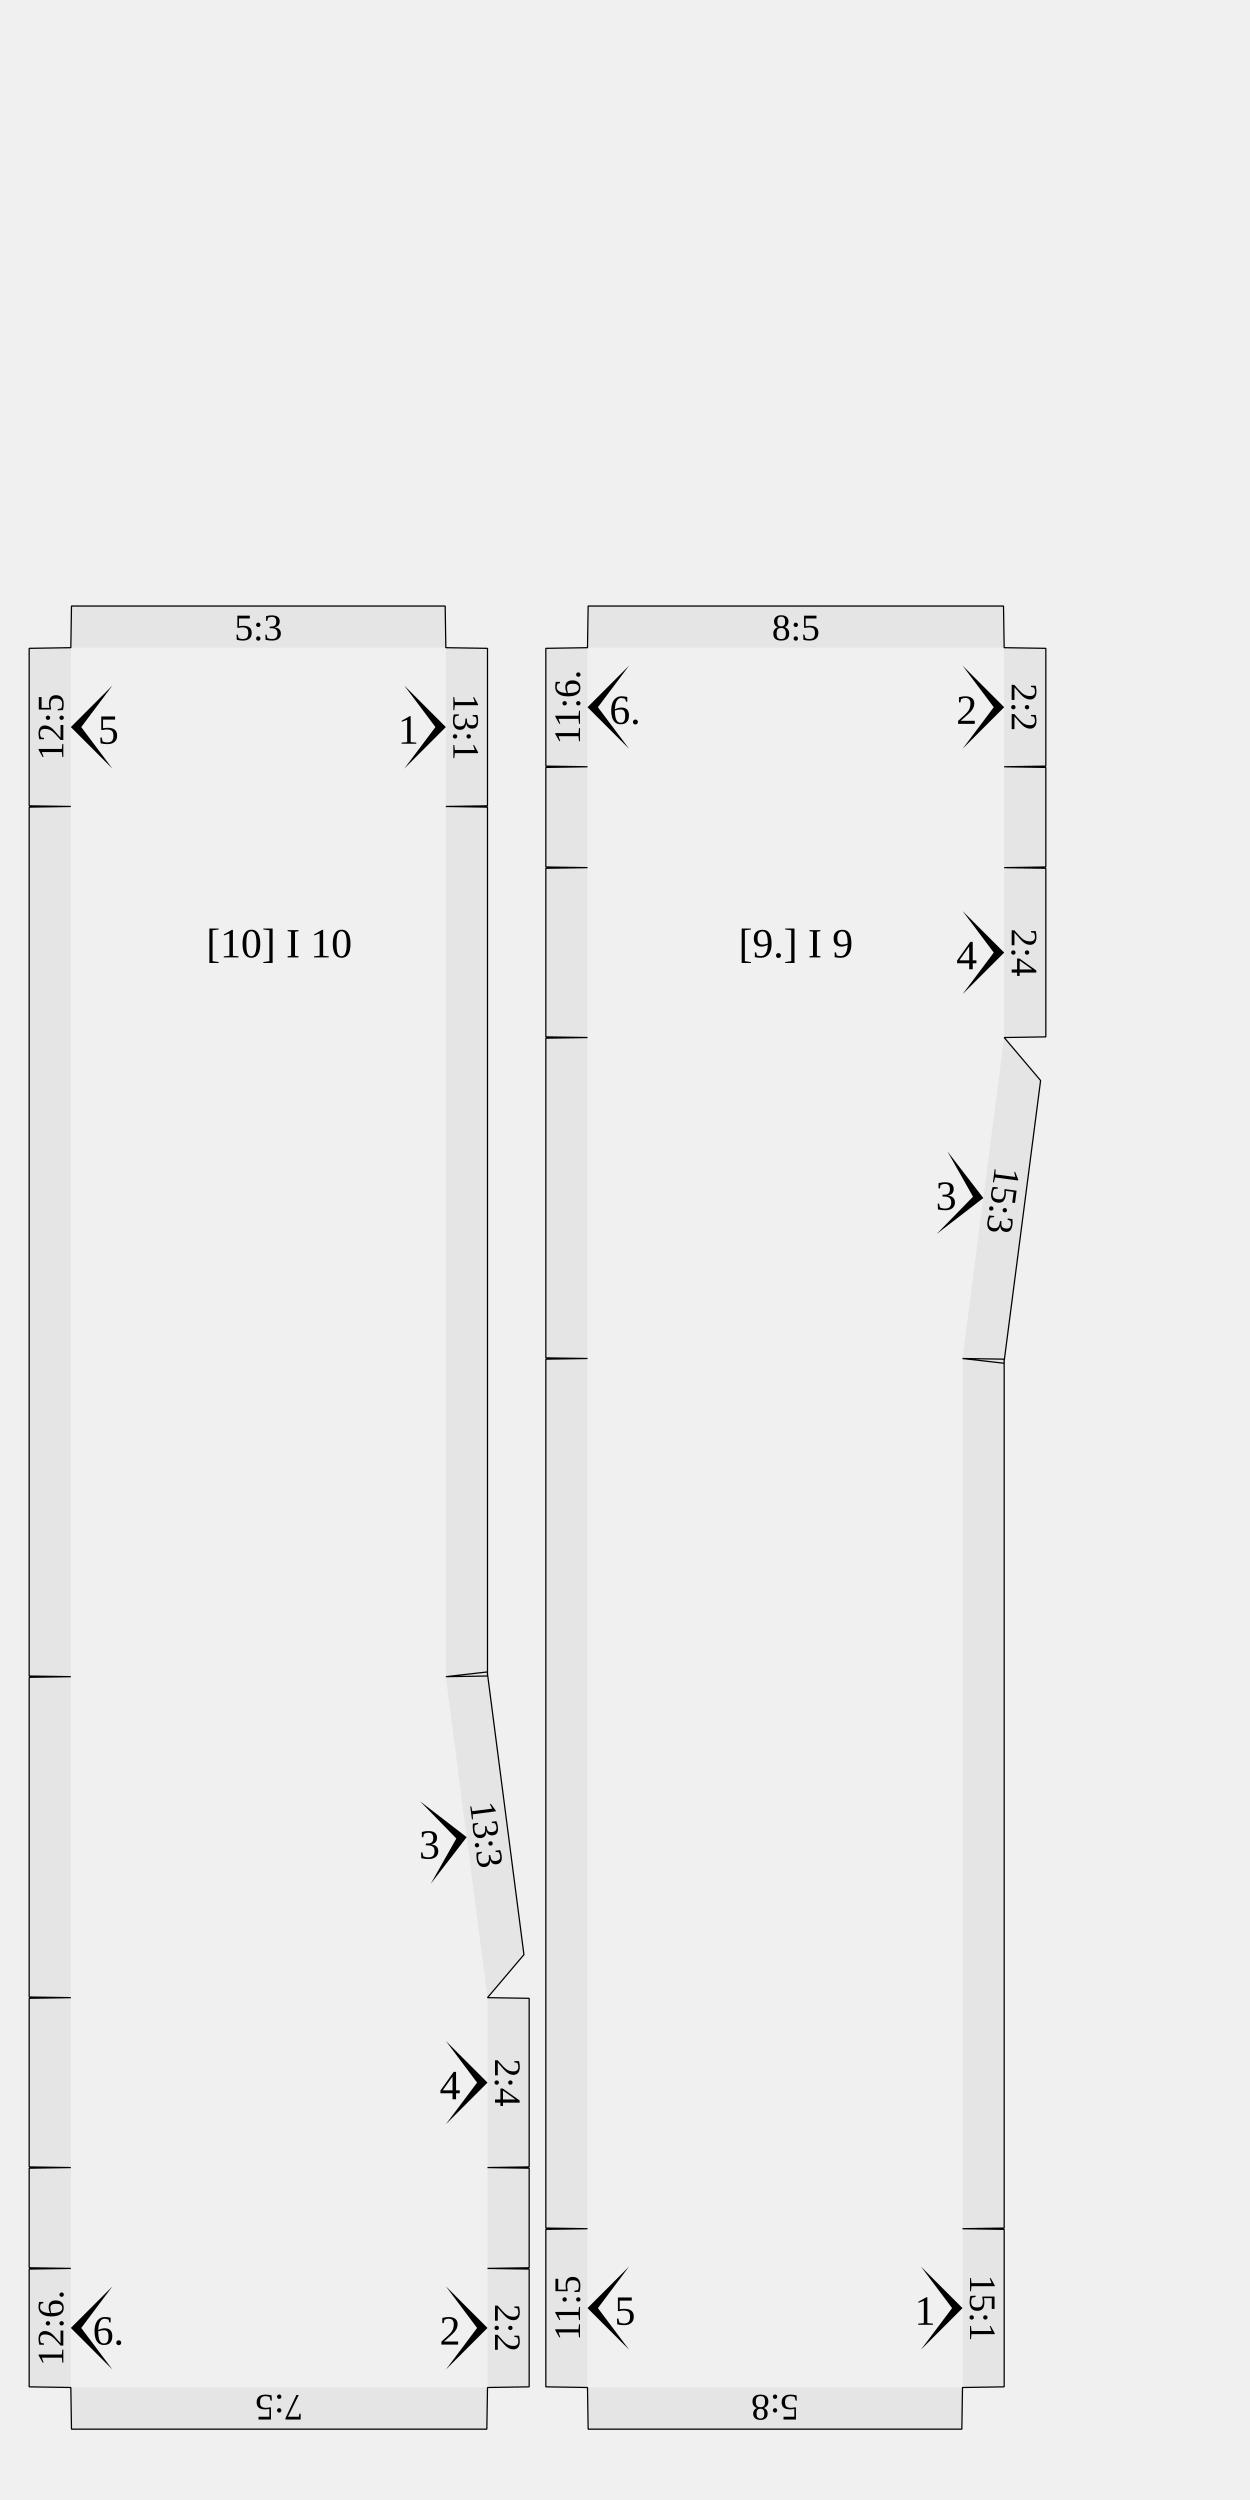
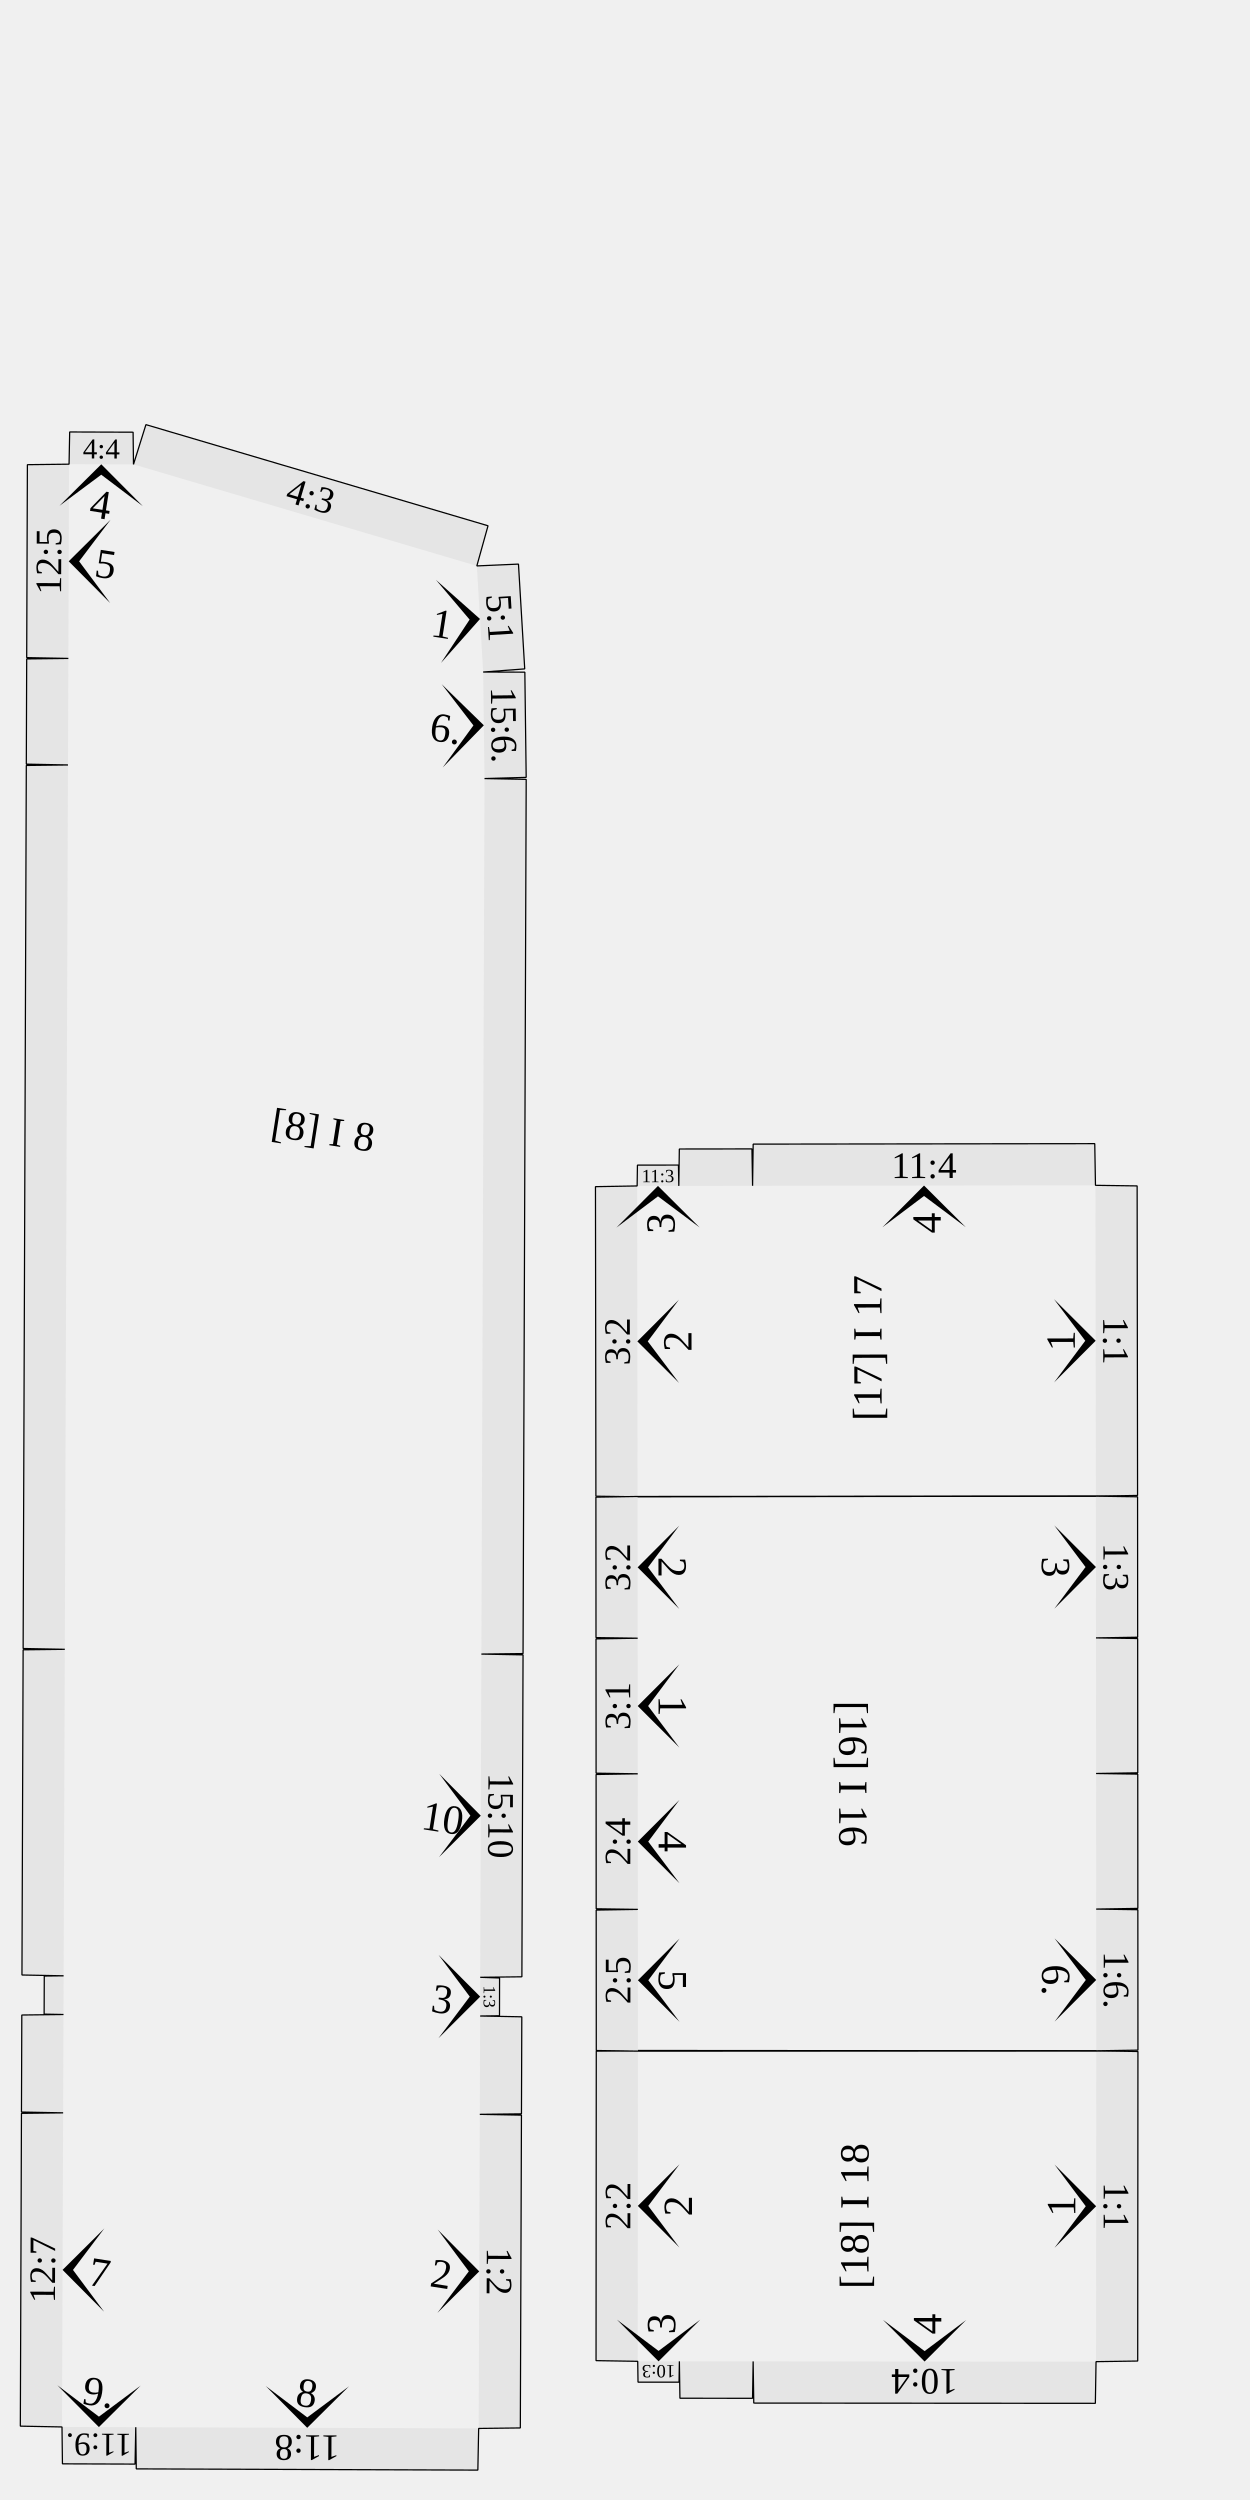
- <svg xmlns="http://www.w3.org/2000/svg" version="1.1" width="300.00mm" height="600.00mm" viewBox="0 0 300.00 600.00">
-   <style type="text/css">
+ <svg xmlns="http://www.w3.org/2000/svg" version="1.1" width="300.00mm" height="600.00mm" viewBox="0 0 300.00 600.00" id="svg11597">
+   <defs id="defs11601" />
+   <style type="text/css" id="style11303">
    path {
        fill: none;
        stroke-linecap: butt;
        stroke-linejoin: bevel;
        stroke-dasharray: none;
    }
    path.outer {
        stroke: #000000;
        stroke-dasharray: none;
        stroke-dashoffset: 0;
        stroke-width: 0.3;
        stroke-opacity: 1.0;
    }
    path.convex {
        stroke: #000000;
        stroke-dasharray: 0.50,1.00;
        stroke-dashoffset:0;
        stroke-width:0.2;
        stroke-opacity: 1.0
    }
    path.concave {
        stroke: #000000;
        stroke-dasharray: 1.00,0.50,0.20,0.50;
        stroke-dashoffset: 0;
        stroke-width: 0.2;
        stroke-opacity: 1.0
    }
    path.freestyle {
        stroke: #000000;
        stroke-dasharray: none;
        stroke-dashoffset: 0;
        stroke-width: 0.2;
        stroke-opacity: 1.0
    }
    path.outer_background {
        stroke: #ffffff;
        stroke-opacity: 1.0;
        stroke-width: 0.5
    }
    path.inner_background {
        stroke: #ffffff;
        stroke-opacity: 1.0;
        stroke-width: 0.2
    }
    path.sticker {
        fill: #e5e5e5;
        stroke: none;
        fill-opacity: 1.0;
    }
    path.arrow {
        fill: #000000;
    }
    text {
        font-style: normal;
        fill: #000000;
        fill-opacity: 1.0;
        stroke: none;
    }
    text, tspan {
        text-anchor:middle;
    }
    </style>
-   <g>
-     <g>
-       <text transform="translate(191 229.778)" style="font-size:10.00">
-         <tspan>[9.] I 9</tspan>
-       </text>
-       <path class="sticker" d=" M 231 534.891 L 241 535.048 L 241 572.843 L 231 573 Z M 241 155.444 L 251 155.601 L 251 183.867 L 241 184.025 Z M 241 249.008 L 249.744 259.326 L 240.937 327.174 L 231 326.043 Z M 241 208.231 L 251 208.388 L 251 248.851 L 241 249.008 Z M 231 573 L 230.843 583 L 141.157 583 L 141 573 Z M 141 249.008 L 131 248.85 L 131 208.388 L 141 208.231 Z M 141 326.043 L 131 325.886 L 131 249.165 L 141 249.008 Z M 141 573 L 131 572.843 L 131 535.048 L 141 534.891 Z M 231 326.043 L 241 326.2 L 241 534.734 L 231 534.891 Z M 141 534.891 L 131 534.734 L 131 326.2 L 141 326.043 Z M 141 184.025 L 131 183.868 L 131 155.601 L 141 155.444 Z M 141 155.444 L 141.157 145.444 L 240.843 145.444 L 241 155.444 Z M 241 184.025 L 251 184.182 L 251 208.074 L 241 208.231 Z M 141 208.231 L 131 208.074 L 131 184.182 L 141 184.025 Z " />
-       <path class="outer" d=" M 131 208.074 L 131 184.182 L 141 184.025 L 131 183.868 L 131 155.601 L 141 155.444 L 141.157 145.444 L 240.843 145.444 L 241 155.444 L 251 155.601 L 251 183.867 L 241 184.025 L 251 184.182 L 251 208.074 L 241 208.231 L 251 208.388 L 251 248.851 L 241 249.008 L 249.744 259.326 L 240.937 327.174 L 231 326.043 L 241 326.2 L 241 534.734 L 231 534.891 L 241 535.048 L 241 572.843 L 231 573 L 230.843 583 L 141.157 583 L 141 573 L 131 572.843 L 131 535.048 L 141 534.891 L 131 534.734 L 131 326.2 L 141 326.043 L 131 325.886 L 131 249.165 L 141 249.008 L 131 248.85 L 131 208.388 L 141 208.231 Z " />
-       <g>
-         <path transform="matrix(0.000002 10 -10 0.000002 231.0001 553.9457)" class="arrow" d="M 0 0 L 1 1 L 0 0.25 L -1 1 Z" />
-         <text transform="translate(222.0001 557.9457)" style="font-size:10.00">
-           <tspan>1</tspan>
-         </text>
-       </g>
-       <text transform="matrix(0 1 -1 0 232.8001 553.9457)" style="font-size:9.00">
-         <tspan>15:1</tspan>
-       </text>
-       <g>
-         <path transform="matrix(-0.000004 10 -10 -0.000004 241 169.7343)" class="arrow" d="M 0 0 L 1 1 L 0 0.25 L -1 1 Z" />
-         <text transform="translate(232 173.7343)" style="font-size:10.00">
-           <tspan>2</tspan>
-         </text>
-       </g>
-       <text transform="matrix(-0 1 -1 -0 242.8 169.7343)" style="font-size:9.00">
-         <tspan>2:2</tspan>
-       </text>
-       <g>
-         <path transform="matrix(-1.287303 9.916796 -9.916796 -1.287303 236 287.5252)" class="arrow" d="M 0 0 L 1 1 L 0 0.25 L -1 1 Z" />
-         <text transform="translate(227.0749 290.3667)" style="font-size:10.00">
-           <tspan>3</tspan>
-         </text>
-       </g>
-       <text transform="matrix(-0.12873 0.99168 -0.99168 -0.12873 237.785 287.7569)" style="font-size:9.00">
-         <tspan>15:3</tspan>
-       </text>
-       <g>
-         <path transform="matrix(0.000006 9.999999 -9.999999 0.000006 241 228.6194)" class="arrow" d="M 0 0 L 1 1 L 0 0.25 L -1 1 Z" />
-         <text transform="translate(232 232.6194)" style="font-size:10.00">
-           <tspan>4</tspan>
-         </text>
-       </g>
-       <text transform="matrix(0.000001 1 -1 0.000001 242.8 228.6194)" style="font-size:9.00">
-         <tspan>2:4</tspan>
-       </text>
-       <text transform="matrix(-1 -0 0 -1 186.0001 574.8)" style="font-size:9.00">
-         <tspan>5:8</tspan>
-       </text>
-       <g>
-         <path transform="matrix(-0.000001 -9.999999 9.999999 -0.000001 141.0001 553.9457)" class="arrow" d="M 0 0 L 1 1 L 0 0.25 L -1 1 Z" />
-         <text transform="translate(150.0001 557.9457)" style="font-size:10.00">
-           <tspan>5</tspan>
-         </text>
-       </g>
-       <text transform="matrix(-0 -1 1 -0 139.2001 553.9457)" style="font-size:9.00">
-         <tspan>11:5</tspan>
-       </text>
-       <g>
-         <path transform="matrix(-0 -10 10 -0 141.0001 169.7343)" class="arrow" d="M 0 0 L 1 1 L 0 0.25 L -1 1 Z" />
-         <text transform="translate(150.0001 173.7343)" style="font-size:10.00">
-           <tspan>6.</tspan>
-         </text>
-       </g>
-       <text transform="matrix(0 -1 1 0 139.2 169.7343)" style="font-size:9.00">
-         <tspan>11:6.</tspan>
-       </text>
-       <text transform="matrix(1 -0 0 1 191 153.644)" style="font-size:9.00">
-         <tspan>8:5</tspan>
-       </text>
-     </g>
-     <g>
-       <text transform="translate(67.00001 229.778)" style="font-size:10.00">
-         <tspan>[10] I 10</tspan>
-       </text>
-       <path class="sticker" d=" M 107 155.444 L 117 155.601 L 117 193.396 L 107 193.553 Z M 117 544.419 L 127 544.577 L 127 572.843 L 117 573 Z M 107 402.401 L 116.937 401.27 L 125.744 469.118 L 117 479.436 Z M 117 479.436 L 127 479.594 L 127 520.056 L 117 520.213 Z M 17 155.444 L 17.157 145.444 L 106.843 145.444 L 107 155.444 Z M 17 520.213 L 7 520.056 L 7 479.594 L 17 479.436 Z M 17 479.436 L 7 479.279 L 7 402.558 L 17 402.401 Z M 17 193.553 L 7 193.396 L 7 155.601 L 17 155.444 Z M 107 193.553 L 117 193.71 L 117 402.244 L 107 402.401 Z M 17 402.401 L 7 402.244 L 7 193.71 L 17 193.553 Z M 17 573 L 7 572.843 L 7 544.577 L 17 544.419 Z M 117 573 L 116.843 583 L 17.157 583 L 17 573 Z M 117 520.213 L 127 520.37 L 127 544.262 L 117 544.419 Z M 17 544.419 L 7 544.262 L 7 520.37 L 17 520.213 Z " />
-       <path class="outer" d=" M 127 544.577 L 127 572.843 L 117 573 L 116.843 583 L 17.157 583 L 17 573 L 7 572.843 L 7 544.577 L 17 544.419 L 7 544.262 L 7 520.37 L 17 520.213 L 7 520.056 L 7 479.594 L 17 479.436 L 7 479.279 L 7 402.558 L 17 402.401 L 7 402.244 L 7 193.71 L 17 193.553 L 7 193.396 L 7 155.601 L 17 155.444 L 17.157 145.444 L 106.843 145.444 L 107 155.444 L 117 155.601 L 117 193.396 L 107 193.553 L 117 193.71 L 117 402.244 L 107 402.401 L 116.937 401.27 L 125.744 469.118 L 117 479.436 L 127 479.594 L 127 520.056 L 117 520.213 L 127 520.37 L 127 544.262 L 117 544.419 Z " />
-       <g>
-         <path transform="matrix(-0.000001 9.999999 -9.999999 -0.000001 107.0001 174.4983)" class="arrow" d="M 0 0 L 1 1 L 0 0.25 L -1 1 Z" />
-         <text transform="translate(98.00008 178.4983)" style="font-size:10.00">
-           <tspan>1</tspan>
-         </text>
-       </g>
-       <text transform="matrix(-0 1 -1 -0 108.8001 174.4983)" style="font-size:9.00">
-         <tspan>13:1</tspan>
-       </text>
-       <g>
-         <path transform="matrix(-0.000002 10 -10 -0.000002 117 558.7097)" class="arrow" d="M 0 0 L 1 1 L 0 0.25 L -1 1 Z" />
-         <text transform="translate(108 562.7097)" style="font-size:10.00">
-           <tspan>2</tspan>
-         </text>
-       </g>
-       <text transform="matrix(-0 1 -1 -0 118.8 558.7097)" style="font-size:9.00">
-         <tspan>2:2</tspan>
-       </text>
-       <g>
-         <path transform="matrix(1.287306 9.916796 -9.916796 1.287306 112 440.9188)" class="arrow" d="M 0 0 L 1 1 L 0 0.25 L -1 1 Z" />
-         <text transform="translate(103.0749 446.0774)" style="font-size:10.00">
-           <tspan>3</tspan>
-         </text>
-       </g>
-       <text transform="matrix(0.128731 0.99168 -0.99168 0.128731 113.785 440.6871)" style="font-size:9.00">
-         <tspan>13:3</tspan>
-       </text>
-       <g>
-         <path transform="matrix(-0.000005 10 -10 -0.000005 117 499.8247)" class="arrow" d="M 0 0 L 1 1 L 0 0.25 L -1 1 Z" />
-         <text transform="translate(108 503.8247)" style="font-size:10.00">
-           <tspan>4</tspan>
-         </text>
-       </g>
-       <text transform="matrix(-0.000001 1 -1 -0.000001 118.8 499.8247)" style="font-size:9.00">
-         <tspan>2:4</tspan>
-       </text>
-       <text transform="matrix(1 0 -0 1 62.00006 153.644)" style="font-size:9.00">
-         <tspan>5:3</tspan>
-       </text>
-       <g>
-         <path transform="matrix(0.000002 -10 10 0.000002 17.00004 174.4984)" class="arrow" d="M 0 0 L 1 1 L 0 0.25 L -1 1 Z" />
-         <text transform="translate(26.00004 178.4984)" style="font-size:10.00">
-           <tspan>5</tspan>
-         </text>
-       </g>
-       <text transform="matrix(0 -1 1 0 15.20002 174.4984)" style="font-size:9.00">
-         <tspan>12:5</tspan>
-       </text>
-       <g>
-         <path transform="matrix(0.000002 -10 10 0.000002 17.00001 558.7097)" class="arrow" d="M 0 0 L 1 1 L 0 0.25 L -1 1 Z" />
-         <text transform="translate(26.00001 562.7097)" style="font-size:10.00">
-           <tspan>6.</tspan>
-         </text>
-       </g>
-       <text transform="matrix(0 -1 1 0 15.20001 558.7097)" style="font-size:9.00">
-         <tspan>12:6.</tspan>
-       </text>
-       <text transform="matrix(-1 -0 0 -1 66.99999 574.8)" style="font-size:9.00">
-         <tspan>7:5</tspan>
+   <g id="g11593" transform="rotate(8.851819,-24.02924,119.3796)">
+     <text id="text11463" style="font-style:normal;font-size:10px;text-anchor:middle;fill:#000000;fill-opacity:1;stroke:none" transform="translate(99.70112,257.14)">
+       <tspan style="text-anchor:middle" id="tspan11461">[8] I 8</tspan>
+     </text>
+     <path style="fill:#e5e5e5;fill-opacity:1;stroke:none;stroke-linecap:butt;stroke-linejoin:bevel;stroke-dasharray:none" id="path11465" d="m 115.322,114.317 9.805,-1.971 5.354,24.622 -9.738,2.278 z m 57.886,367.085 9.91,-1.348 11.285,74.218 -9.863,1.659 z m -48.209,-316.943 9.91,-1.348 31.54,207.426 -9.863,1.659 z m 43.248,284.43 4.614,-0.553 1.378,8.955 -4.579,0.779 z M 14.863,105.249 l -1.042,-7.661 15.046,-2.288 1.282,7.625 z m 55.933,367.853 -4.602,0.626 -1.374,-9.039 4.58,-0.77 z M 21.871,151.34 11.961,152.688 5,106.908 l 9.863,-1.659 z m 98.871,-12.094 9.887,-1.51 4.204,24.903 -9.834,1.819 z m -95.028,37.369 -9.91,1.348 -3.796,-24.965 9.863,-1.659 z m 59.961,394.348 -9.91,1.348 -11.285,-74.218 9.863,-1.659 z m 98.864,-15.033 1.348,9.91 -81.049,12.324 -1.659,-9.863 z m -14.88,-97.862 9.91,-1.348 3.501,23.022 -9.863,1.659 z m -95.316,38.365 -9.91,1.348 -3.501,-23.022 9.863,-1.659 z m -16.723,-109.984 -9.91,1.348 -31.859,-209.525 9.863,-1.659 z m -27.471,-283.526 1.481,-9.891 84.861,11.351 -1.17,9.933 z m 73.031,465.377 1.193,8.773 -17.229,2.62 -1.468,-8.731 z m 53.405,-196.106 9.91,-1.348 11.614,76.383 -9.863,1.659 z m -87.185,91.723 -9.91,1.348 -11.732,-77.158 9.863,-1.659 z" class="sticker" />
+     <path style="fill:none;stroke:#000000;stroke-width:0.3;stroke-linecap:butt;stroke-linejoin:bevel;stroke-dasharray:none;stroke-dashoffset:0;stroke-opacity:1" id="path11467" d="m 179.569,456.722 3.501,23.022 -9.863,1.659 9.91,-1.348 11.285,74.218 -9.863,1.659 1.348,9.91 -81.049,12.324 -1.659,-9.863 1.193,8.773 -17.229,2.62 -1.468,-8.731 -9.91,1.348 -11.285,-74.218 9.863,-1.659 -9.91,1.348 -3.501,-23.022 9.863,-1.659 -4.602,0.626 -1.374,-9.039 4.58,-0.77 -9.91,1.348 -11.732,-77.158 9.863,-1.659 -9.91,1.348 -31.859,-209.525 9.863,-1.659 -9.91,1.348 -3.796,-24.965 9.863,-1.659 -9.91,1.348 L 5,106.908 l 9.863,-1.659 -1.042,-7.661 15.046,-2.288 1.282,7.625 1.481,-9.891 84.861,11.351 -1.17,9.933 9.805,-1.971 5.354,24.622 -9.738,2.278 9.887,-1.51 4.204,24.903 -9.834,1.819 9.91,-1.348 31.54,207.426 -9.863,1.659 9.91,-1.348 11.614,76.383 -9.863,1.659 4.614,-0.553 1.378,8.955 -4.579,0.779 z" class="outer" />
+     <g id="g11475">
+       <path style="fill:#000000;stroke-linecap:butt;stroke-linejoin:bevel;stroke-dasharray:none" id="path11469" d="M 0,0 1,1 0,0.25 -1,1 Z" class="arrow" transform="matrix(2.124633,9.771691,-9.771691,2.124633,118.0317,126.7818)" />
+       <text id="text11473" style="font-style:normal;font-size:10px;text-anchor:middle;fill:#000000;fill-opacity:1;stroke:none" transform="translate(109.2371,132.6939)">
+         <tspan style="text-anchor:middle" id="tspan11471">1</tspan>
+       </text>
+     </g>
+     <text id="text11479" style="font-style:normal;font-size:9px;text-anchor:middle;fill:#000000;fill-opacity:1;stroke:none" transform="rotate(77.73327,-18.52231,137.5172)">
+       <tspan style="text-anchor:middle" id="tspan11477">5:1</tspan>
+     </text>
+     <g id="g11487">
+       <path style="fill:#000000;stroke-linecap:butt;stroke-linejoin:bevel;stroke-dasharray:none" id="path11481" d="M 0,0 1,1 0,0.25 -1,1 Z" class="arrow" transform="matrix(1.503242,9.886368,-9.886368,1.503242,178.8734,518.6669)" />
+       <text id="text11485" style="font-style:normal;font-size:10px;text-anchor:middle;fill:#000000;fill-opacity:1;stroke:none" transform="translate(169.9756,524.0198)">
+         <tspan style="text-anchor:middle" id="tspan11483">2</tspan>
+       </text>
+     </g>
+     <text id="text11491" style="font-style:normal;font-size:9px;text-anchor:middle;fill:#000000;fill-opacity:1;stroke:none" transform="rotate(81.3543,-211.2625,364.2971)">
+       <tspan style="text-anchor:middle" id="tspan11489">1:2</tspan>
+     </text>
+     <g id="g11499">
+       <path style="fill:#000000;stroke-linecap:butt;stroke-linejoin:bevel;stroke-dasharray:none" id="path11493" d="M 0,0 1,1 0,0.25 -1,1 Z" class="arrow" transform="matrix(1.521468,9.883579,-9.883579,1.521468,168.9528,453.4796)" />
+       <text id="text11497" style="font-style:normal;font-size:10px;text-anchor:middle;fill:#000000;fill-opacity:1;stroke:none" transform="translate(160.0576,458.8489)">
+         <tspan style="text-anchor:middle" id="tspan11495">3</tspan>
+       </text>
+     </g>
+     <text id="text11503" style="font-style:normal;font-size:4.18px;text-anchor:middle;fill:#000000;fill-opacity:1;stroke:none" transform="rotate(81.24863,-179.3511,325.6335)">
+       <tspan style="text-anchor:middle" id="tspan11501">1:3</tspan>
+     </text>
+     <g id="g11511">
+       <path style="fill:#000000;stroke-linecap:butt;stroke-linejoin:bevel;stroke-dasharray:none" id="path11505" d="M 0,0 1,1 0,0.25 -1,1 Z" class="arrow" transform="matrix(9.886374,-1.503201,1.503201,9.886374,22.50588,104.0869)" />
+       <text id="text11509" style="font-style:normal;font-size:10px;text-anchor:middle;fill:#000000;fill-opacity:1;stroke:none" transform="translate(23.85876,116.9847)">
+         <tspan style="text-anchor:middle" id="tspan11507">4</tspan>
+       </text>
+     </g>
+     <text id="text11515" style="font-style:normal;font-size:6.96px;text-anchor:middle;fill:#000000;fill-opacity:1;stroke:none" transform="rotate(-8.645475,690.5502,-96.12813)">
+       <tspan style="text-anchor:middle" id="tspan11513">4:4</tspan>
+     </text>
+     <g id="g11523">
+       <path style="fill:#000000;stroke-linecap:butt;stroke-linejoin:bevel;stroke-dasharray:none" id="path11517" d="M 0,0 1,1 0,0.25 -1,1 Z" class="arrow" transform="matrix(-1.503258,-9.886366,9.886366,-1.503258,18.36691,128.2945)" />
+       <text id="text11521" style="font-style:normal;font-size:10px;text-anchor:middle;fill:#000000;fill-opacity:1;stroke:none" transform="translate(27.26464,130.9416)">
+         <tspan style="text-anchor:middle" id="tspan11519">5</tspan>
+       </text>
+     </g>
+     <text id="text11527" style="font-style:normal;font-size:9px;text-anchor:middle;fill:#000000;fill-opacity:1;stroke:none" transform="matrix(-0.150326,-0.988637,0.988637,-0.150326,16.58735,128.5651)">
+       <tspan style="text-anchor:middle" id="tspan11525">12:5</tspan>
+     </text>
+     <g id="g11535">
+       <path style="fill:#000000;stroke-linecap:butt;stroke-linejoin:bevel;stroke-dasharray:none" id="path11529" d="M 0,0 1,1 0,0.25 -1,1 Z" class="arrow" transform="matrix(1.664538,9.860494,-9.860494,1.664538,122.8699,151.8528)" />
+       <text id="text11533" style="font-style:normal;font-size:10px;text-anchor:middle;fill:#000000;fill-opacity:1;stroke:none" transform="translate(113.9955,157.3509)">
+         <tspan style="text-anchor:middle" id="tspan11531">6.</tspan>
+       </text>
+     </g>
+     <text id="text11539" style="font-style:normal;font-size:9px;text-anchor:middle;fill:#000000;fill-opacity:1;stroke:none" transform="rotate(80.41829,-27.31809,149.5014)">
+       <tspan style="text-anchor:middle" id="tspan11537">15:6.</tspan>
+     </text>
+     <g id="g11547">
+       <path style="fill:#000000;stroke-linecap:butt;stroke-linejoin:bevel;stroke-dasharray:none" id="path11541" d="M 0,0 1,1 0,0.25 -1,1 Z" class="arrow" transform="matrix(-1.503228,-9.886369,9.886369,-1.503228,80.00956,533.6994)" />
+       <text id="text11545" style="font-style:normal;font-size:10px;text-anchor:middle;fill:#000000;fill-opacity:1;stroke:none" transform="translate(88.90728,536.3465)">
+         <tspan style="text-anchor:middle" id="tspan11543">7</tspan>
+       </text>
+     </g>
+     <text id="text11551" style="font-style:normal;font-size:9px;text-anchor:middle;fill:#000000;fill-opacity:1;stroke:none" transform="rotate(-98.64565,268.5734,233.3679)">
+       <tspan style="text-anchor:middle" id="tspan11549">12:7</tspan>
+     </text>
+     <g id="g11559">
+       <path style="fill:#000000;stroke-linecap:butt;stroke-linejoin:bevel;stroke-dasharray:none" id="path11553" d="M 0,0 1,1 0,0.25 -1,1 Z" class="arrow" transform="matrix(-9.886368,1.503239,-1.503239,-9.886368,143.8596,562.1167)" />
+       <text id="text11557" style="font-style:normal;font-size:10px;text-anchor:middle;fill:#000000;fill-opacity:1;stroke:none" transform="translate(142.5067,557.219)">
+         <tspan style="text-anchor:middle" id="tspan11555">8</tspan>
+       </text>
+     </g>
+     <text id="text11563" style="font-style:normal;font-size:9px;text-anchor:middle;fill:#000000;fill-opacity:1;stroke:none" transform="rotate(171.3543,50.75224,287.3956)">
+       <tspan style="text-anchor:middle" id="tspan11561">11:8</tspan>
+     </text>
+     <text id="text11567" style="font-style:normal;font-size:9px;text-anchor:middle;fill:#000000;fill-opacity:1;stroke:none" transform="rotate(7.618417,-765.8162,601.4238)">
+       <tspan style="text-anchor:middle" id="tspan11565">4:3</tspan>
+     </text>
+     <g id="g11575">
+       <path style="fill:#000000;stroke-linecap:butt;stroke-linejoin:bevel;stroke-dasharray:none" id="path11569" d="M 0,0 1,1 0,0.25 -1,1 Z" class="arrow" transform="matrix(-9.886351,1.503353,-1.503353,-9.886351,94.42774,569.6331)" />
+       <text id="text11573" style="font-style:normal;font-size:10px;text-anchor:middle;fill:#000000;fill-opacity:1;stroke:none" transform="translate(93.07472,564.7354)">
+         <tspan style="text-anchor:middle" id="tspan11571">9.</tspan>
+       </text>
+     </g>
+     <text id="text11579" style="font-style:normal;font-size:7.97px;text-anchor:middle;fill:#000000;fill-opacity:1;stroke:none" transform="rotate(171.3537,25.7428,289.1825)">
+       <tspan style="text-anchor:middle" id="tspan11577">11:9.</tspan>
+     </text>
+     <g id="g11587">
+       <path style="fill:#000000;stroke-linecap:butt;stroke-linejoin:bevel;stroke-dasharray:none" id="path11581" d="M 0,0 1,1 0,0.25 -1,1 Z" class="arrow" transform="matrix(1.503245,9.886366,-9.886366,1.503245,162.4155,410.5428)" />
+       <text id="text11585" style="font-style:normal;font-size:10px;text-anchor:middle;fill:#000000;fill-opacity:1;stroke:none" transform="translate(153.5178,415.8957)">
+         <tspan style="text-anchor:middle" id="tspan11583">10</tspan>
+       </text>
+     </g>
+     <text id="text11591" style="font-style:normal;font-size:9px;text-anchor:middle;fill:#000000;fill-opacity:1;stroke:none" transform="rotate(81.3543,-156.5877,300.6603)">
+       <tspan style="text-anchor:middle" id="tspan11589">15:10</tspan>
+     </text>
+   </g>
+   <g id="g14803" transform="translate(-13.16376,239.0935)">
+     <g id="g12003" transform="rotate(-90.07956,330.9782,222.443)">
+       <text style="font-style:normal;font-size:10px;text-anchor:middle;fill:#000000;fill-opacity:1;stroke:none" id="text11307" x="469.14" y="116.394">
+         <tspan id="tspan11305" style="text-anchor:middle">[17] I 17</tspan>
+       </text>
+       <path class="sticker" d="m 508.115,167.786 -0.157,10 h -74.287 l -0.157,-10 z M 433.513,57.786 433.67,47.786 h 74.288 l 0.157,10 z m 74.602,0 5,0.079 -3e-5,9.843 -5,0.079 z m -3e-5,10 8.853,0.139 v 17.427 l -8.853,0.139 z m 0,17.705 10,0.157 3e-5,81.981 -10,0.157 z" id="path11309" style="fill:#e5e5e5;fill-opacity:1;stroke:none;stroke-linecap:butt;stroke-linejoin:bevel;stroke-dasharray:none" />
+       <path class="outer" d="m 518.115,85.649 3e-5,81.981 -10,0.157 -0.157,10 h -74.287 l -0.157,-10 10e-6,-82.295 v -17.705 -10 l 0.157,-10 h 74.288 l 0.157,10 5,0.079 -3e-5,9.843 -5,0.079 8.853,0.139 v 17.427 l -8.853,0.139 z" id="path11311" style="fill:none;stroke:#000000;stroke-width:0.3;stroke-linecap:butt;stroke-linejoin:bevel;stroke-dasharray:none;stroke-dashoffset:0;stroke-opacity:1" />
+       <g id="g11319" transform="translate(239.1109,19.56696)">
+         <path transform="matrix(-10,-1e-6,1e-6,-10,231.7031,148.2195)" class="arrow" d="M 0,0 1,1 0,0.25 -1,1 Z" id="path11313" style="fill:#000000;stroke-linecap:butt;stroke-linejoin:bevel;stroke-dasharray:none" />
+         <text transform="translate(231.7031,143.2195)" style="font-style:normal;font-size:10px;text-anchor:middle;fill:#000000;fill-opacity:1;stroke:none" id="text11317">
+           <tspan id="tspan11315" style="text-anchor:middle">1</tspan>
+         </text>
+       </g>
+       <text transform="scale(-1)" style="font-style:normal;font-size:9px;text-anchor:middle;fill:#000000;fill-opacity:1;stroke:none" id="text11323" x="-470.814" y="-169.586">
+         <tspan id="tspan11321" style="text-anchor:middle">1:1</tspan>
+       </text>
+       <g id="g11331" transform="translate(239.1109,19.56696)">
+         <path transform="matrix(10,1e-6,-1e-6,10,231.7031,38.21951)" class="arrow" d="M 0,0 1,1 0,0.25 -1,1 Z" id="path11325" style="fill:#000000;stroke-linecap:butt;stroke-linejoin:bevel;stroke-dasharray:none" />
+         <text transform="translate(231.7031,51.21952)" style="font-style:normal;font-size:10px;text-anchor:middle;fill:#000000;fill-opacity:1;stroke:none" id="text11329">
+           <tspan id="tspan11327" style="text-anchor:middle">2</tspan>
+         </text>
+       </g>
+       <text style="font-style:normal;font-size:9px;text-anchor:middle;fill:#000000;fill-opacity:1;stroke:none" id="text11335" x="470.814" y="55.986">
+         <tspan id="tspan11333" style="text-anchor:middle">3:2</tspan>
+       </text>
+       <g id="g11343" transform="translate(239.1109,19.56696)">
+         <path transform="matrix(-3.1e-5,10,-10,-3.1e-5,269.0039,43.21956)" class="arrow" d="M 0,0 1,1 0,0.25 -1,1 Z" id="path11337" style="fill:#000000;stroke-linecap:butt;stroke-linejoin:bevel;stroke-dasharray:none" />
+         <text transform="translate(260.0039,47.21951)" style="font-style:normal;font-size:10px;text-anchor:middle;fill:#000000;fill-opacity:1;stroke:none" id="text11341">
+           <tspan id="tspan11339" style="text-anchor:middle">3</tspan>
+         </text>
+       </g>
+       <text transform="rotate(90.00017)" style="font-style:normal;font-size:4.5px;text-anchor:middle;fill:#000000;fill-opacity:1;stroke:none" id="text11347" x="62.785" y="-509.015">
+         <tspan id="tspan11345" style="text-anchor:middle">11:3</tspan>
+       </text>
+       <g id="g11355" transform="translate(239.1109,19.56696)">
+         <path transform="matrix(3e-6,10,-10,3e-6,269.0039,107.0721)" class="arrow" d="M 0,0 1,1 0,0.25 -1,1 Z" id="path11349" style="fill:#000000;stroke-linecap:butt;stroke-linejoin:bevel;stroke-dasharray:none" />
+         <text transform="translate(260.0039,111.0721)" style="font-style:normal;font-size:10px;text-anchor:middle;fill:#000000;fill-opacity:1;stroke:none" id="text11353">
+           <tspan id="tspan11351" style="text-anchor:middle">4</tspan>
+         </text>
+       </g>
+       <text transform="rotate(90)" style="font-style:normal;font-size:9px;text-anchor:middle;fill:#000000;fill-opacity:1;stroke:none" id="text11359" x="126.639" y="-509.915">
+         <tspan id="tspan11357" style="text-anchor:middle">11:4</tspan>
+       </text>
+     </g>
+     <g id="g14386" transform="rotate(-89.95778,515.1418,295.4383)">
+       <text style="font-style:normal;font-size:10px;text-anchor:middle;fill:#000000;fill-opacity:1;stroke:none" id="text14137" x="517.595" y="1.911">
+         <tspan id="tspan14135" style="text-anchor:middle">[18] I 18</tspan>
+       </text>
+       <path class="sticker" d="m 557.301,56.535 -0.157,10 h -74.288 l -0.157,-10 z m -74.602,-110 0.157,-10 h 74.288 l 0.157,10 z m 3e-5,10 -5,-0.079 -3e-5,-9.843 5,-0.079 z m 0,17.705 -8.853,-0.139 v -17.427 l 8.853,-0.139 z m -3e-5,82.295 -10,-0.157 3e-5,-81.981 10,-0.157 z" id="path14139" style="fill:#e5e5e5;fill-opacity:1;stroke:none;stroke-linecap:butt;stroke-linejoin:bevel;stroke-dasharray:none" />
+       <path class="outer" d="m 473.846,-25.899 v -17.427 l 8.853,-0.139 -5,-0.079 -3e-5,-9.843 5,-0.079 0.157,-10 h 74.288 l 0.157,10 v 10 17.705 82.295 l -0.157,10 h -74.288 l -0.157,-10 -10,-0.157 3e-5,-81.981 10,-0.157 z" id="path14141" style="fill:none;stroke:#000000;stroke-width:0.3;stroke-linecap:butt;stroke-linejoin:bevel;stroke-dasharray:none;stroke-dashoffset:0;stroke-opacity:1" />
+       <g id="g14149" transform="translate(332.5799,-91.68418)">
+         <path transform="matrix(-10,-1e-6,1e-6,-10,187.42,148.2195)" class="arrow" d="M 0,0 1,1 0,0.25 -1,1 Z" id="path14143" style="fill:#000000;stroke-linecap:butt;stroke-linejoin:bevel;stroke-dasharray:none" />
+         <text transform="translate(187.42,143.2195)" style="font-style:normal;font-size:10px;text-anchor:middle;fill:#000000;fill-opacity:1;stroke:none" id="text14147">
+           <tspan id="tspan14145" style="text-anchor:middle">1</tspan>
+         </text>
+       </g>
+       <text transform="scale(-1)" style="font-style:normal;font-size:9px;text-anchor:middle;fill:#000000;fill-opacity:1;stroke:none" id="text14153" x="-520" y="-58.335">
+         <tspan id="tspan14151" style="text-anchor:middle">1:1</tspan>
+       </text>
+       <g id="g14161" transform="translate(332.5799,-91.68418)">
+         <path transform="matrix(10,1e-6,-1e-6,10,187.42,38.21951)" class="arrow" d="M 0,0 1,1 0,0.25 -1,1 Z" id="path14155" style="fill:#000000;stroke-linecap:butt;stroke-linejoin:bevel;stroke-dasharray:none" />
+         <text transform="translate(187.42,51.21952)" style="font-style:normal;font-size:10px;text-anchor:middle;fill:#000000;fill-opacity:1;stroke:none" id="text14159">
+           <tspan id="tspan14157" style="text-anchor:middle">2</tspan>
+         </text>
+       </g>
+       <text style="font-style:normal;font-size:9px;text-anchor:middle;fill:#000000;fill-opacity:1;stroke:none" id="text14165" x="520" y="-55.265">
+         <tspan id="tspan14163" style="text-anchor:middle">2:2</tspan>
+       </text>
+       <g id="g14173" transform="translate(332.5799,-91.68418)">
+         <path transform="matrix(-2.9e-5,-10,10,-2.9e-5,150.1192,43.2195)" class="arrow" d="M 0,0 1,1 0,0.25 -1,1 Z" id="path14167" style="fill:#000000;stroke-linecap:butt;stroke-linejoin:bevel;stroke-dasharray:none" />
+         <text transform="translate(159.1192,47.21951)" style="font-style:normal;font-size:10px;text-anchor:middle;fill:#000000;fill-opacity:1;stroke:none" id="text14171">
+           <tspan id="tspan14169" style="text-anchor:middle">3</tspan>
+         </text>
+       </g>
+       <text transform="rotate(-90.00017)" style="font-style:normal;font-size:4.5px;text-anchor:middle;fill:#000000;fill-opacity:1;stroke:none" id="text14177" x="48.463" y="481.799">
+         <tspan id="tspan14175" style="text-anchor:middle">10:3</tspan>
+       </text>
+       <g id="g14185" transform="translate(332.5799,-91.68418)">
+         <path transform="matrix(4e-6,-9.999999,9.999999,4e-6,150.1192,107.0721)" class="arrow" d="M 0,0 1,1 0,0.25 -1,1 Z" id="path14179" style="fill:#000000;stroke-linecap:butt;stroke-linejoin:bevel;stroke-dasharray:none" />
+         <text transform="translate(159.1192,111.0721)" style="font-style:normal;font-size:10px;text-anchor:middle;fill:#000000;fill-opacity:1;stroke:none" id="text14183">
+           <tspan id="tspan14181" style="text-anchor:middle">4</tspan>
+         </text>
+       </g>
+       <text transform="rotate(-90)" style="font-style:normal;font-size:9px;text-anchor:middle;fill:#000000;fill-opacity:1;stroke:none" id="text14189" x="-15.388" y="480.899">
+         <tspan id="tspan14187" style="text-anchor:middle">10:4</tspan>
+       </text>
+     </g>
+     <g id="g14468" transform="rotate(89.96098,366.1659,-131.0381)">
+       <text style="font-style:normal;font-size:10px;text-anchor:middle;fill:#000000;fill-opacity:1;stroke:none" id="text14055" x="683.686" y="20.787">
+         <tspan id="tspan14053" style="text-anchor:middle">[16] I 16</tspan>
+       </text>
+       <path class="sticker" d="m 651.144,-40.881 0.157,-10 h 32.228 l 0.157,10 z m 32.543,110 -0.157,10 h -32.228 l -0.157,-10 z m -32.543,0 -0.157,10 h -33.703 l -0.157,-10 z m -34.017,-110 0.157,-10 h 33.703 l 0.157,10 z m 66.56,0 0.157,-10 h 32.228 l 0.157,10 z m 32.543,110 -0.157,10 h -32.228 l -0.157,-10 z m 34.017,-3e-5 -0.157,10 h -33.703 l -0.157,-10 z m -34.017,-110 0.157,-10 h 33.703 l 0.157,10 z" id="path14057" style="fill:#e5e5e5;fill-opacity:1;stroke:none;stroke-linecap:butt;stroke-linejoin:bevel;stroke-dasharray:none" />
+       <path class="outer" d="m 716.072,79.119 h -32.228 l -0.157,-10 -0.157,10 h -32.228 l -0.157,-10 -0.157,10 h -33.703 l -0.157,-10 V -40.881 l 0.157,-10 h 33.703 l 0.157,10 0.157,-10 h 32.228 l 0.157,10 0.157,-10 h 32.228 l 0.157,10 0.157,-10 h 33.703 l 0.157,10 V 69.119 l -0.157,10 h -33.703 l -0.157,-10 z" id="path14059" style="fill:none;stroke:#000000;stroke-width:0.3;stroke-linecap:butt;stroke-linejoin:bevel;stroke-dasharray:none;stroke-dashoffset:0;stroke-opacity:1" />
+       <g id="g14067" transform="translate(612.1268,-79.10008)">
+         <path transform="matrix(-10,0,0,-10,55.28827,148.2195)" class="arrow" d="M 0,0 1,1 0,0.25 -1,1 Z" id="path14061" style="fill:#000000;stroke-linecap:butt;stroke-linejoin:bevel;stroke-dasharray:none" />
+         <text transform="translate(55.28827,143.2195)" style="font-style:normal;font-size:10px;text-anchor:middle;fill:#000000;fill-opacity:1;stroke:none" id="text14065">
+           <tspan id="tspan14063" style="text-anchor:middle">1</tspan>
+         </text>
+       </g>
+       <text transform="scale(-1)" style="font-style:normal;font-size:9px;text-anchor:middle;fill:#000000;fill-opacity:1;stroke:none" id="text14071" x="-667.415" y="-70.919">
+         <tspan id="tspan14069" style="text-anchor:middle">3:1</tspan>
+       </text>
+       <g id="g14079" transform="translate(612.1268,-79.10008)">
+         <path transform="matrix(-10,0,0,-10,22.00848,148.2195)" class="arrow" d="M 0,0 1,1 0,0.25 -1,1 Z" id="path14073" style="fill:#000000;stroke-linecap:butt;stroke-linejoin:bevel;stroke-dasharray:none" />
+         <text transform="translate(22.00848,143.2195)" style="font-style:normal;font-size:10px;text-anchor:middle;fill:#000000;fill-opacity:1;stroke:none" id="text14077">
+           <tspan id="tspan14075" style="text-anchor:middle">2</tspan>
+         </text>
+       </g>
+       <text transform="scale(-1)" style="font-style:normal;font-size:9px;text-anchor:middle;fill:#000000;fill-opacity:1;stroke:none" id="text14083" x="-634.135" y="-70.919">
+         <tspan id="tspan14081" style="text-anchor:middle">3:2</tspan>
+       </text>
+       <g id="g14091" transform="translate(612.1268,-79.10008)">
+         <path transform="matrix(10,0,0,10,22.00848,38.21951)" class="arrow" d="M 0,0 1,1 0,0.25 -1,1 Z" id="path14085" style="fill:#000000;stroke-linecap:butt;stroke-linejoin:bevel;stroke-dasharray:none" />
+         <text transform="translate(22.00848,51.21952)" style="font-style:normal;font-size:10px;text-anchor:middle;fill:#000000;fill-opacity:1;stroke:none" id="text14089">
+           <tspan id="tspan14087" style="text-anchor:middle">3</tspan>
+         </text>
+       </g>
+       <text style="font-style:normal;font-size:9px;text-anchor:middle;fill:#000000;fill-opacity:1;stroke:none" id="text14095" x="634.135" y="-42.681">
+         <tspan id="tspan14093" style="text-anchor:middle">1:3</tspan>
+       </text>
+       <g id="g14103" transform="translate(612.1268,-79.10008)">
+         <path transform="matrix(-10,0,0,-10,87.8309,148.2195)" class="arrow" d="M 0,0 1,1 0,0.25 -1,1 Z" id="path14097" style="fill:#000000;stroke-linecap:butt;stroke-linejoin:bevel;stroke-dasharray:none" />
+         <text transform="translate(87.8309,143.2195)" style="font-style:normal;font-size:10px;text-anchor:middle;fill:#000000;fill-opacity:1;stroke:none" id="text14101">
+           <tspan id="tspan14099" style="text-anchor:middle">4</tspan>
+         </text>
+       </g>
+       <text transform="scale(-1)" style="font-style:normal;font-size:9px;text-anchor:middle;fill:#000000;fill-opacity:1;stroke:none" id="text14107" x="-699.958" y="-70.919">
+         <tspan id="tspan14105" style="text-anchor:middle">2:4</tspan>
+       </text>
+       <g id="g14115" transform="translate(612.1268,-79.10008)">
+         <path transform="matrix(-10,4e-6,-4e-6,-10,121.1107,148.2195)" class="arrow" d="M 0,0 1,1 0,0.25 -1,1 Z" id="path14109" style="fill:#000000;stroke-linecap:butt;stroke-linejoin:bevel;stroke-dasharray:none" />
+         <text transform="translate(121.1107,143.2195)" style="font-style:normal;font-size:10px;text-anchor:middle;fill:#000000;fill-opacity:1;stroke:none" id="text14113">
+           <tspan id="tspan14111" style="text-anchor:middle">5</tspan>
+         </text>
+       </g>
+       <text transform="scale(-1)" style="font-style:normal;font-size:9px;text-anchor:middle;fill:#000000;fill-opacity:1;stroke:none" id="text14119" x="-733.237" y="-70.919">
+         <tspan id="tspan14117" style="text-anchor:middle">2:5</tspan>
+       </text>
+       <g id="g14127" transform="translate(612.1268,-79.10008)">
+         <path transform="matrix(10,-2e-6,2e-6,10,121.1107,38.21951)" class="arrow" d="M 0,0 1,1 0,0.25 -1,1 Z" id="path14121" style="fill:#000000;stroke-linecap:butt;stroke-linejoin:bevel;stroke-dasharray:none" />
+         <text transform="translate(121.1107,51.21952)" style="font-style:normal;font-size:10px;text-anchor:middle;fill:#000000;fill-opacity:1;stroke:none" id="text14125">
+           <tspan id="tspan14123" style="text-anchor:middle">6.</tspan>
+         </text>
+       </g>
+       <text style="font-style:normal;font-size:9px;text-anchor:middle;fill:#000000;fill-opacity:1;stroke:none" id="text14131" x="733.237" y="-42.681">
+         <tspan id="tspan14129" style="text-anchor:middle">1:6.</tspan>
      </text>
    </g>
  </g>
</svg>
